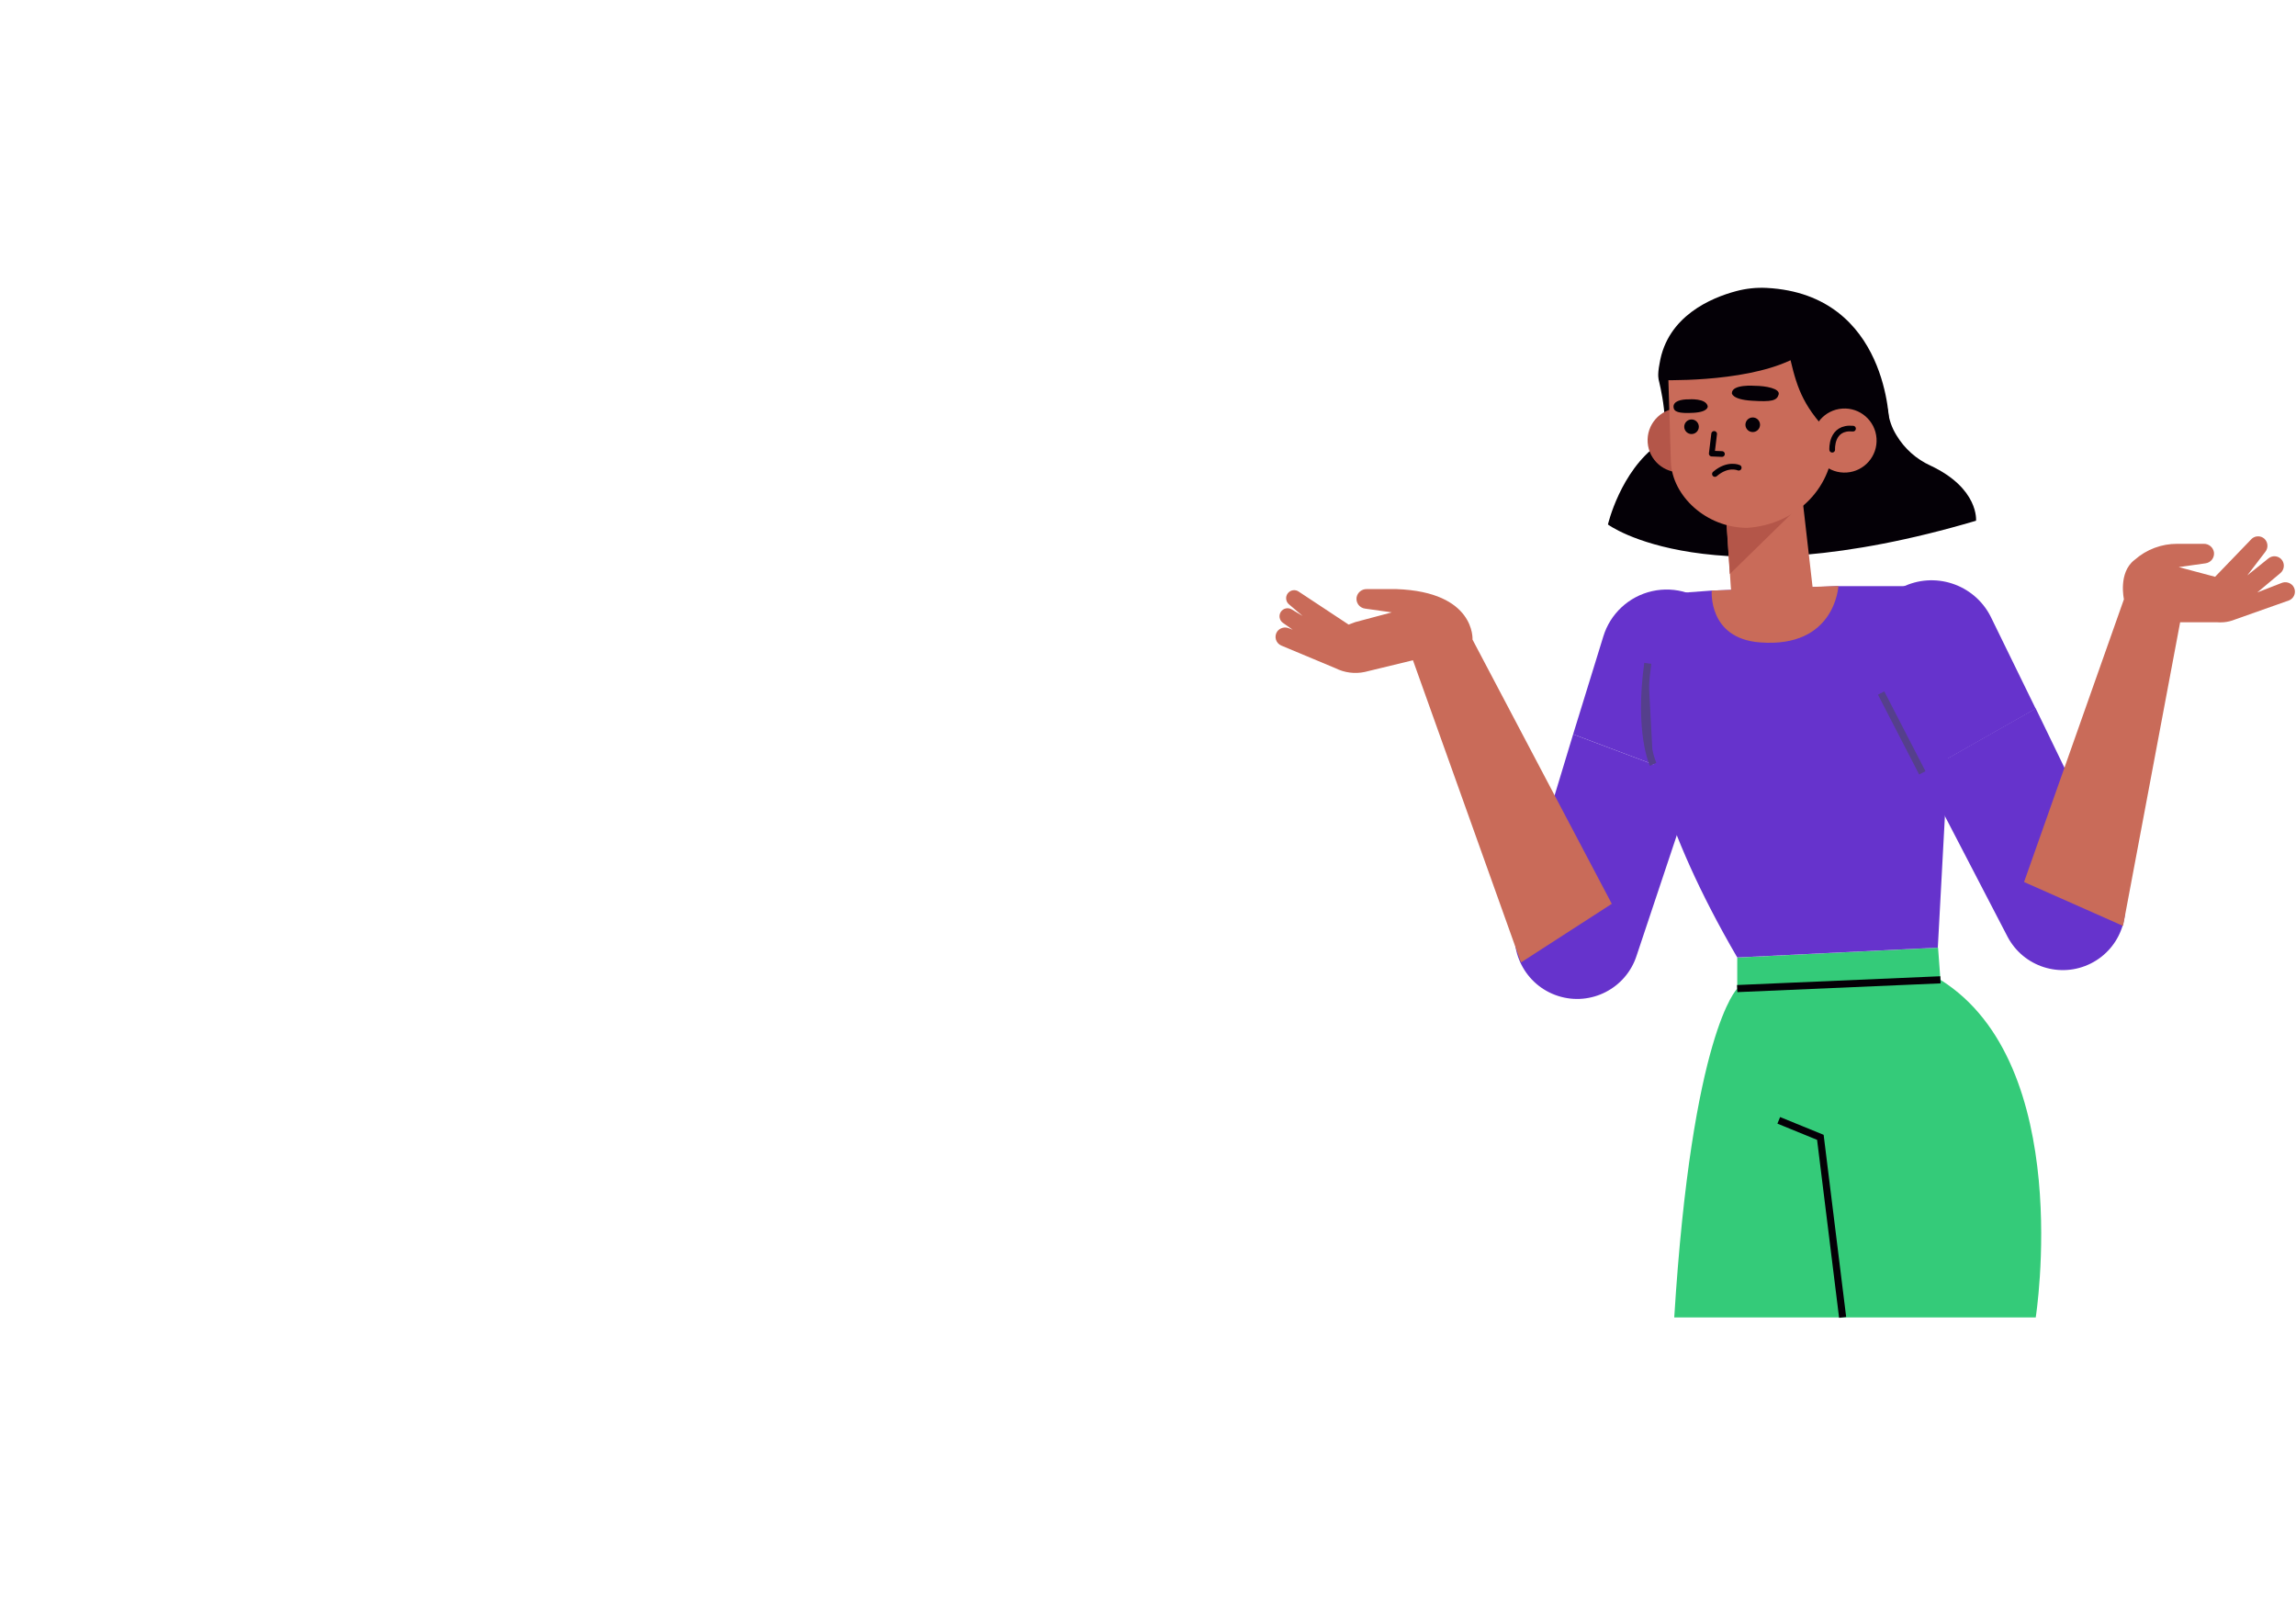
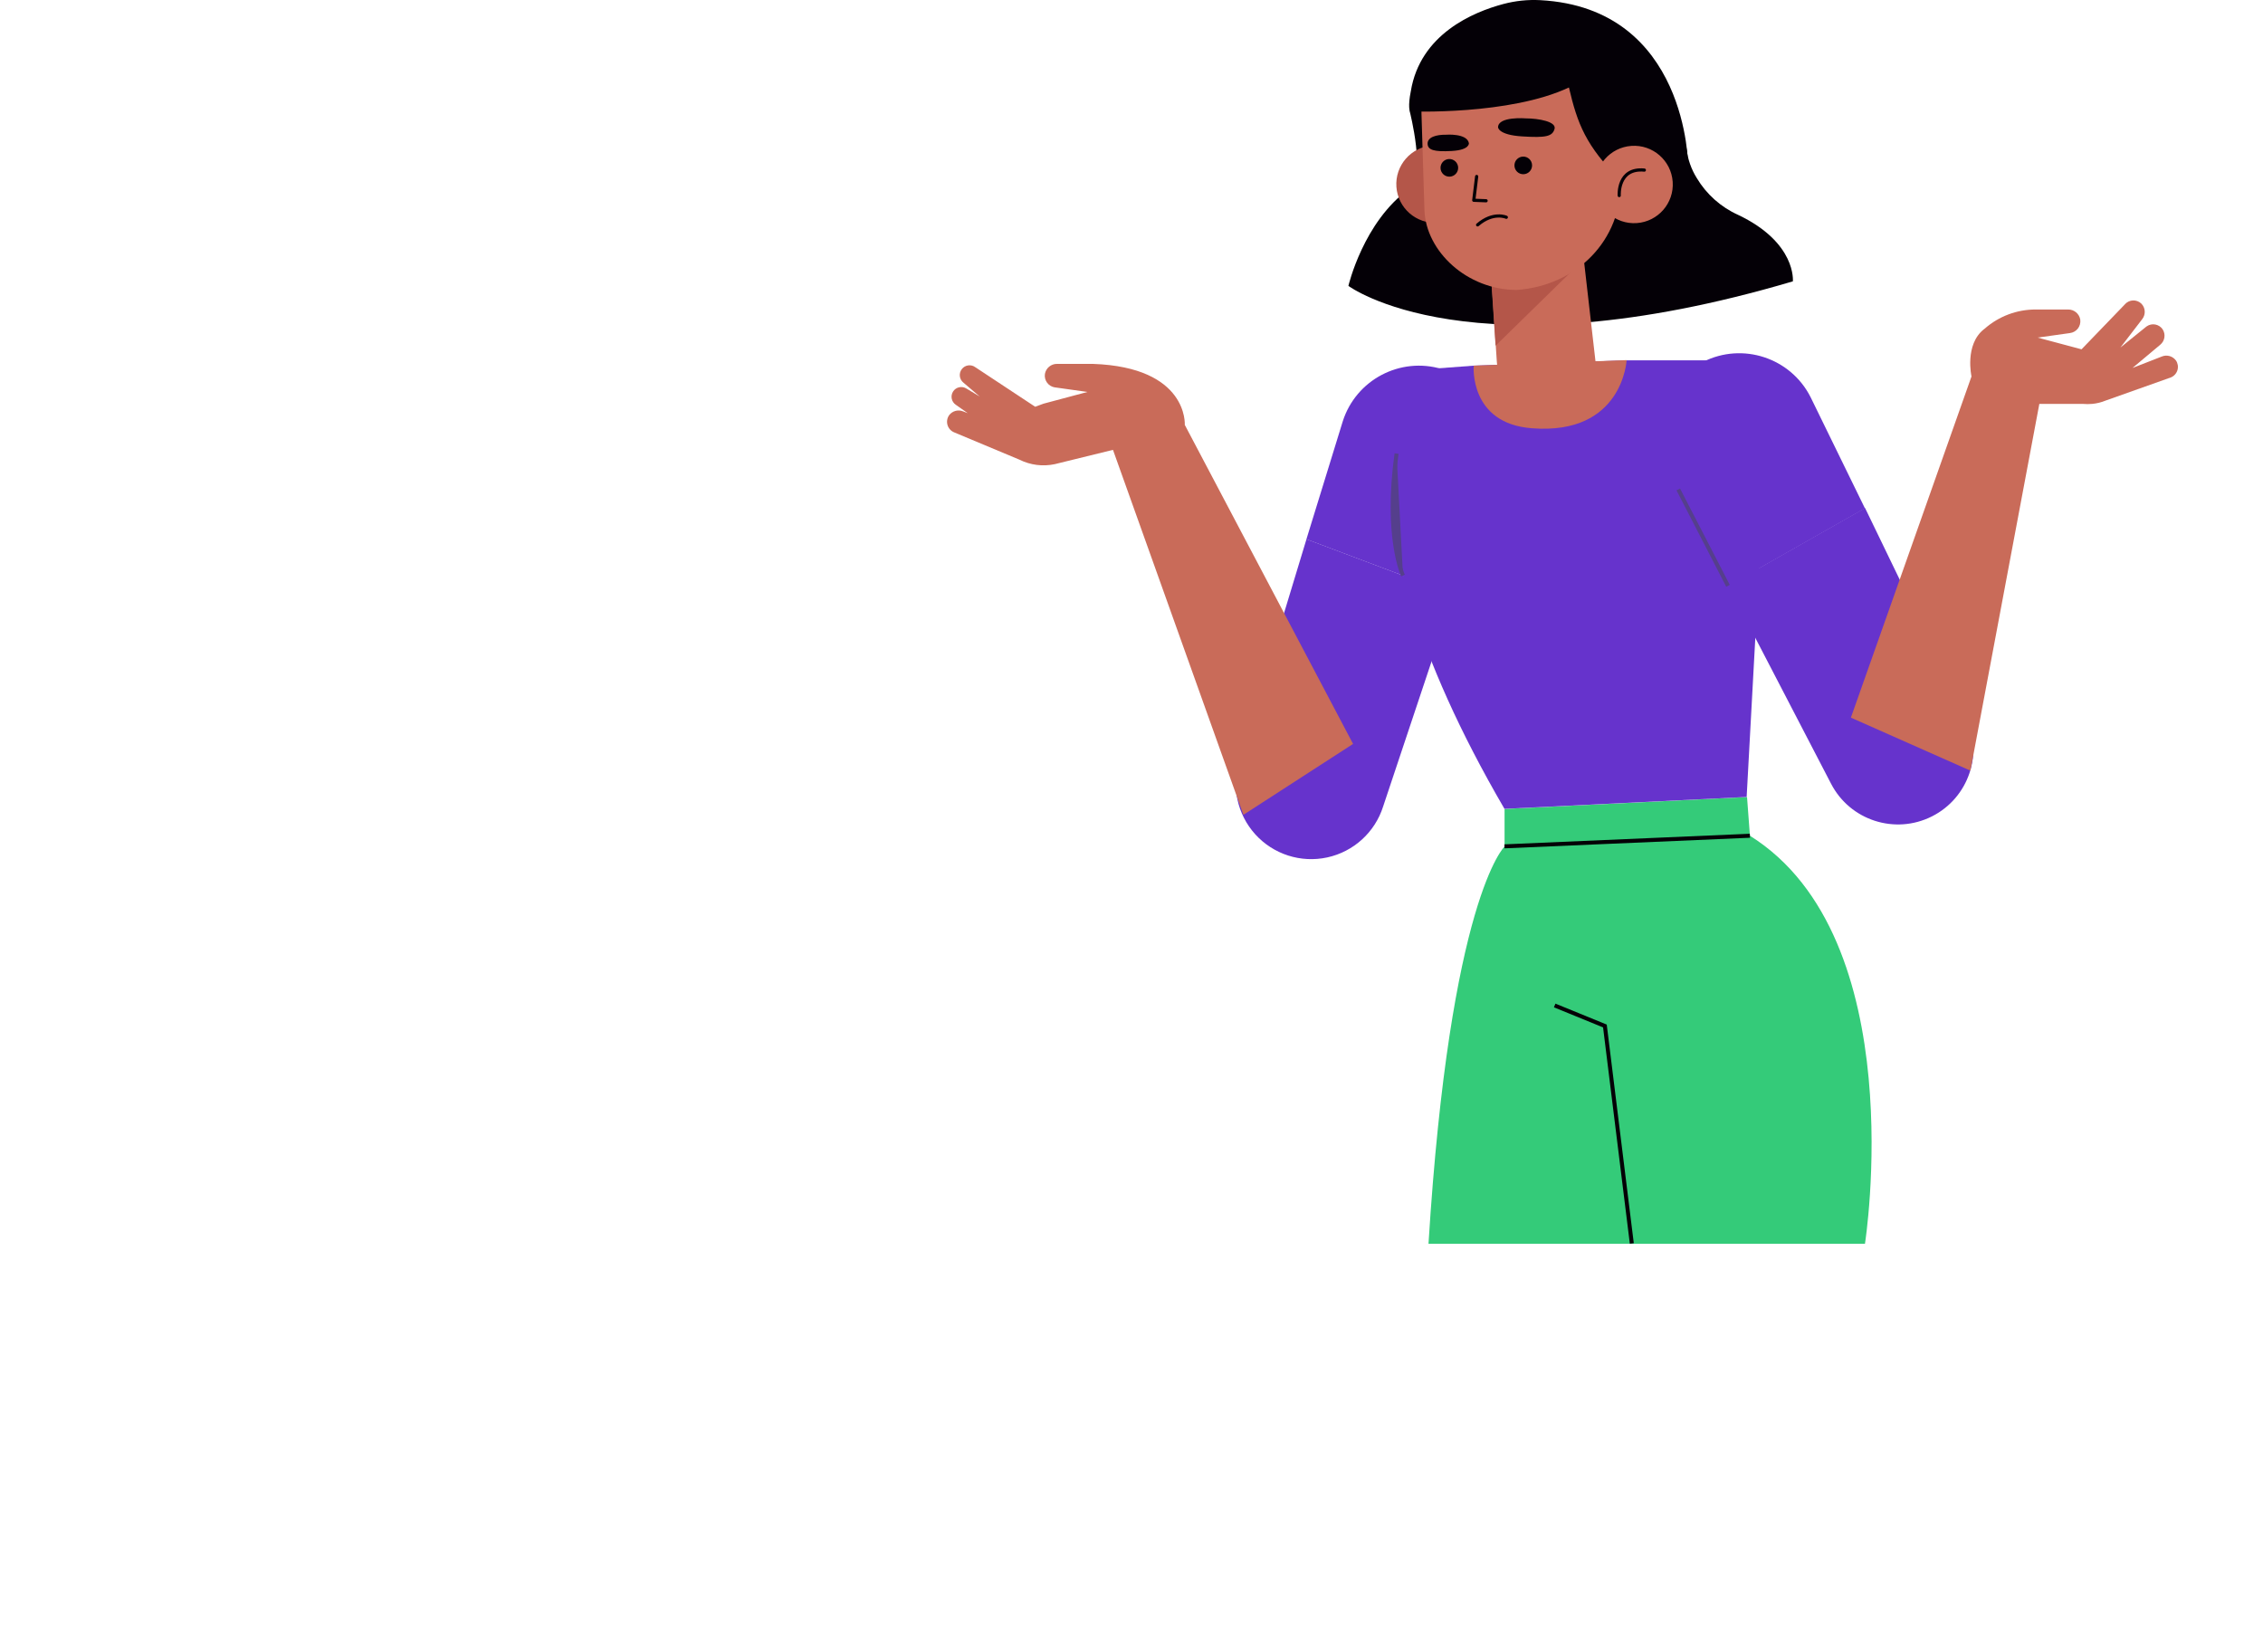
- <svg xmlns="http://www.w3.org/2000/svg" id="Camada_1" data-name="Camada 1" viewBox="0 0 500 349.62">
+ <svg xmlns="http://www.w3.org/2000/svg" id="Camada_1" data-name="Camada 1" viewBox="0 0 877.32 640.4">
  <defs>
-     <style>.cls-1{opacity:0.5;isolation:isolate;fill:url(#Gradiente_sem_nome_2);}.cls-2{fill:#34cb79;}.cls-3,.cls-9{fill:none;stroke:#040006;}.cls-3,.cls-6{stroke-miterlimit:10;stroke-width:1.55px;}.cls-4{fill:#63c;}.cls-5{fill:#c96b59;}.cls-6{fill:#553f8c;stroke:#553f8c;}.cls-7{fill:#040006;}.cls-8{fill:#b45649;}.cls-9{stroke-linecap:round;stroke-linejoin:round;stroke-width:1.24px;}</style>
-     <linearGradient id="Gradiente_sem_nome_2" x1="137.79" y1="367.45" x2="421.9" y2="83.35" gradientTransform="matrix(1, 0, 0, -1, 0, 502)" gradientUnits="userSpaceOnUse">
+     <style>.cls-1{opacity:0.5;isolation:isolate;fill:url(#Gradiente_sem_nome);}.cls-2{fill:#34cb79;}.cls-10,.cls-3,.cls-7{fill:none;}.cls-10,.cls-3{stroke:#040006;}.cls-3,.cls-6,.cls-7{stroke-miterlimit:10;stroke-width:1.55px;}.cls-4{fill:#63c;}.cls-5{fill:#c96b59;}.cls-6{fill:#553f8c;}.cls-6,.cls-7{stroke:#553f8c;}.cls-8{fill:#040006;}.cls-9{fill:#b45649;}.cls-10{stroke-linecap:round;stroke-linejoin:round;stroke-width:1.24px;}</style>
+     <linearGradient id="Gradiente_sem_nome" x1="242.46" y1="379.46" x2="740.96" y2="-119.04" gradientTransform="matrix(1, 0, 0, -1, 0, 660)" gradientUnits="userSpaceOnUse">
      <stop offset="0" stop-color="#fff" />
      <stop offset="1" stop-color="#fff" stop-opacity="0" />
    </linearGradient>
  </defs>
-   <path class="cls-1" d="M494.34,350.81H.33c-6.25-84.24,76.79-137.31,121.91-166.15,5.86-3.75,11.08-7.08,15.38-10,18.86-12.9,32.84-41.07,47.71-71,27.4-55.2,57.81-116.48,127.28-99.53C373.7,19,465.49,82.57,500,177.66V335.59Q497.43,343.14,494.34,350.81Z" transform="translate(0 -1.19)" />
-   <path class="cls-2" d="M422.57,214.6l-.52-7-43.73,2.15v6.77s-9.84,9.36-13.72,71.62h78.72S452,233,422.57,214.6Z" transform="translate(0 -1.19)" />
-   <line class="cls-3" x1="378.31" y1="215.32" x2="422.57" y2="213.41" />
-   <polyline class="cls-3" points="387.36 244.02 396.42 247.72 401.27 286.94" />
-   <path class="cls-4" d="M330.5,201l12.08-39.88,26.58,10-12.75,38.2A13.6,13.6,0,0,1,330.5,201Z" transform="translate(0 -1.19)" />
-   <path class="cls-4" d="M349.14,139.86a14.42,14.42,0,1,1,27.47,8.77l-7.45,22.49-26.58-10Z" transform="translate(0 -1.19)" />
-   <path class="cls-5" d="M351,198.05,320.67,140.5s.69-10.4-16.58-11v0c-.23,0-.47,0-.7,0h-5.77a2.19,2.19,0,0,0-2.2,1.82,2.14,2.14,0,0,0,1.85,2.43l5.82.82-7.92,2.11-1.48.55-10.79-7.13a1.75,1.75,0,0,0-2.14,2.77c.67.56,1.74,1.47,2.91,2.48l-2.38-1.43a1.75,1.75,0,0,0-1.91,2.93l2.13,1.5-.83-.32a2.14,2.14,0,0,0-2.54.7,2.06,2.06,0,0,0,.89,3.07l11.79,4.93a9.74,9.74,0,0,0,6.37.82L307.7,145l23.52,65.82Z" transform="translate(0 -1.19)" />
-   <path class="cls-4" d="M372.77,129.82l-11.28.84s-16.34,22.16,16.83,79.07L422,207.59l3.3-61.32-5.4-17.41H400.35Z" transform="translate(0 -1.19)" />
-   <path class="cls-6" d="M360,167.67s-3.25-6.85-1.16-22" transform="translate(0 -1.19)" />
-   <path class="cls-4" d="M461.48,193l-18.16-37.51-24.69,14,18.56,35.74A13.6,13.6,0,0,0,461.48,193Z" transform="translate(0 -1.19)" />
-   <path class="cls-4" d="M433.52,135.51a14.42,14.42,0,1,0-25.76,13l10.87,21.05,24.69-14Z" transform="translate(0 -1.19)" />
-   <line class="cls-6" x1="418.62" y1="168.33" x2="409.65" y2="150.95" />
-   <path class="cls-5" d="M499.39,128.87a2.14,2.14,0,0,0-2.54-.7l-5.28,2.06,5-4.19a2.11,2.11,0,0,0,.43-2.8,2.06,2.06,0,0,0-3-.43l-4.61,3.71,3.93-5.14a2.11,2.11,0,0,0-.18-2.83,2.06,2.06,0,0,0-3,.22l-7.76,8.05-7.92-2.11,5.82-.82a2.14,2.14,0,0,0,1.85-2.43,2.19,2.19,0,0,0-2.2-1.82h-5.77a13.86,13.86,0,0,0-9.26,3.46l-.12.09c-3.54,2.79-2.25,8.52-2.25,8.52l-21.75,61.59,21.56,9.56,12.43-66.14h7.94a8.42,8.42,0,0,0,1.48,0h.06a8.42,8.42,0,0,0,2.5-.61l11.79-4.17A2.06,2.06,0,0,0,499.39,128.87Z" transform="translate(0 -1.19)" />
-   <path class="cls-7" d="M371.89,79c-1.36.93-10.48,3.3-10.66,5,0,0,3,11.73-.07,13.91-8.31,5.92-11,17.52-11,17.52s21.91,16.41,80.16-.82c0,0,.7-7-9.9-12A16.66,16.66,0,0,1,413,96a12.79,12.79,0,0,1-1.86-5.32C410.21,84.88,394.34,63.62,371.89,79Z" transform="translate(0 -1.19)" />
-   <circle class="cls-8" cx="365.78" cy="97.08" r="6.98" transform="translate(-5.86 24.43) rotate(-3.98)" />
-   <path class="cls-5" d="M375.91,113.7l1,15.19c.33,5.34,2.51,9,7.76,8.6h0c4.48-.31,9.81-3.9,10.06-8.39L392,105.28Z" transform="translate(0 -1.19)" />
-   <path class="cls-5" d="M372.77,129.82l27.58-1s-.67,13.56-17.06,12.29C371.89,140.27,372.77,129.82,372.77,129.82Z" transform="translate(0 -1.19)" />
-   <polygon class="cls-8" points="376.7 125.03 394.33 107.79 375.78 110.96 376.7 125.03" />
-   <path class="cls-5" d="M380.53,116.16h0c-9,0-16.39-7-16.66-14.37l-.53-17.3a17,17,0,0,1,15.84-17.62h0c9.39-.65,19.17,6.31,19.82,15.7l.27,13.91C399.5,107.25,391.27,115.41,380.53,116.16Z" transform="translate(0 -1.19)" />
-   <polyline class="cls-9" points="373.29 94.51 372.77 98.8 374.99 98.89" />
-   <path class="cls-7" d="M382.15,85.22s-5-.41-5,1.61c0,0,0,1.37,4.33,1.64s5.45,0,5.85-1.33S384.48,85.23,382.15,85.22Z" transform="translate(0 -1.19)" />
-   <path class="cls-7" d="M367.78,88.17s3.76-.3,4.11,1.51c0,0,.21,1.23-3.08,1.42s-4.31-.22-4.37-1.26C364.37,88.6,366,88.15,367.78,88.17Z" transform="translate(0 -1.19)" />
-   <circle class="cls-7" cx="368.37" cy="94.11" r="1.59" transform="translate(-2.88 10.91) rotate(-1.87)" />
-   <circle class="cls-7" cx="381.7" cy="93.68" r="1.59" transform="translate(-2.86 11.34) rotate(-1.87)" />
-   <path class="cls-9" d="M378.64,103.06s-2.35-1.07-5.18,1.37" transform="translate(0 -1.19)" />
-   <path class="cls-7" d="M384.75,63.9a21.51,21.51,0,0,0-6.66.7c-5.38,1.43-15,5.41-16.68,15.74-.55,2.72-.17,3.63-.17,3.63s18,.71,28.69-4.32c1.53,6.49,3,10.51,9.37,16.84l5.7-8.56,6.41,5.75C411.44,93.9,411.43,65.32,384.75,63.9Z" transform="translate(0 -1.19)" />
-   <circle class="cls-5" cx="401.68" cy="97.15" r="6.98" transform="translate(-5.77 26.92) rotate(-3.98)" />
-   <path class="cls-9" d="M399,99.14s-.35-5.05,4.53-4.59" transform="translate(0 -1.19)" />
+   <path class="cls-1" d="M868.08,660H1.27C-9.71,512.2,136,419.06,215.18,368.46c10.29-6.57,19.45-12.43,27-17.59,33.09-22.64,57.62-72.07,83.72-124.64C374,129.37,427.34,21.85,549.23,51.59,656.39,77.8,817.45,189.33,878,356.18V633.3Q873.49,646.55,868.08,660Z" transform="translate(-0.68 -19.6)" />
+   <path class="cls-2" d="M679.09,343.6l-1.12-15-94,4.62v14.55s-21.15,20.12-29.49,154H723.69S742.35,383.15,679.09,343.6Z" transform="translate(-0.68 -19.6)" />
+   <line class="cls-3" x1="583.26" y1="328.11" x2="678.4" y2="324" />
+   <polyline class="cls-3" points="602.72 389.8 622.19 397.75 632.62 482.06" />
+   <path class="cls-4" d="M481.17,314.36l26-85.73,57.14,21.5-27.41,82.11a29.25,29.25,0,1,1-55.7-17.88Z" transform="translate(-0.68 -19.6)" />
+   <path class="cls-4" d="M521.24,182.94a31,31,0,0,1,59.36,17.87q-.15.5-.31,1l-16,48.34-57.14-21.5Z" transform="translate(-0.68 -19.6)" />
+   <path class="cls-5" d="M525.24,308,460,184.32s1.48-22.36-35.64-23.65H410.5a4.71,4.71,0,0,0-4.73,3.91,4.6,4.6,0,0,0,3.89,5.21h.08l12.51,1.76-17,4.54L402,177.29,378.85,162a3.76,3.76,0,1,0-4.6,6c1.44,1.2,3.74,3.16,6.26,5.33l-5.12-3.07a3.76,3.76,0,0,0-4.11,6.3l4.58,3.22-1.78-.69a4.6,4.6,0,0,0-5.46,1.5,4.43,4.43,0,0,0,1.91,6.6l25.34,10.6a20.94,20.94,0,0,0,13.69,1.76L432.16,194l50.56,141.49Z" transform="translate(-0.68 -19.6)" />
+   <path class="cls-4" d="M572,161.36l-24.25,1.81s-35.12,47.63,36.18,170l93.89-4.6L685,196.72l-11.61-37.42h-42Z" transform="translate(-0.68 -19.6)" />
+   <path class="cls-6" d="M544.59,242.72s-7-14.72-2.49-47.29" transform="translate(-0.68 -19.6)" />
+   <path class="cls-4" d="M762.73,297.17l-39-80.63-53.07,30.09,39.9,76.83a29.23,29.23,0,0,0,52.21-26.29Z" transform="translate(-0.68 -19.6)" />
+   <path class="cls-4" d="M702.62,173.59a31,31,0,0,0-55.37,27.94l23.37,45.25,53.07-30.09Z" transform="translate(-0.68 -19.6)" />
+   <line class="cls-7" x1="669.91" y1="227.1" x2="650.63" y2="189.74" />
+   <path class="cls-5" d="M844.22,159.32a4.6,4.6,0,0,0-5.46-1.5l-11.35,4.43,10.75-9a4.54,4.54,0,0,0,.92-6,4.43,4.43,0,0,0-6.16-1.14l-.29.22-9.91,8,8.45-11a4.54,4.54,0,0,0-.39-6.08,4.43,4.43,0,0,0-6.26.25l-.19.22-16.68,17.3-17-4.54,12.51-1.76a4.6,4.6,0,0,0,4-5.14v-.08a4.71,4.71,0,0,0-4.73-3.91H790a29.79,29.79,0,0,0-19.91,7.44l-.26.19c-7.61,6-4.84,18.31-4.84,18.31L718.23,297.81l46.34,20.55,26.72-142.17h17.07a18.1,18.1,0,0,0,3.18,0h.13a18.1,18.1,0,0,0,5.37-1.31l25.34-9a4.43,4.43,0,0,0,1.83-6.6Z" transform="translate(-0.68 -19.6)" />
+   <path class="cls-8" d="M570.14,52.12c-2.92,2-22.53,7.09-22.91,10.75,0,0,6.45,25.21-.15,29.9-17.86,12.73-23.65,37.66-23.65,37.66s47.1,35.27,172.31-1.76c0,0,1.5-15-21.28-25.79a35.81,35.81,0,0,1-15.95-14.21,27.49,27.49,0,0,1-4-11.44C652.52,64.76,618.4,19.06,570.14,52.12Z" transform="translate(-0.68 -19.6)" />
+   <circle class="cls-9" cx="557" cy="90.98" r="15" transform="translate(-5.65 19.28) rotate(-3.98)" />
+   <path class="cls-5" d="M578.79,126.71l2.15,32.65c.71,11.48,5.4,19.35,16.68,18.49h0c9.63-.67,21.09-8.38,21.62-18l-5.87-51.2Z" transform="translate(-0.68 -19.6)" />
+   <path class="cls-5" d="M572,161.36l59.29-2.15s-1.44,29.15-36.67,26.42C570.14,183.82,572,161.36,572,161.36Z" transform="translate(-0.68 -19.6)" />
+   <polygon class="cls-9" points="579.8 134.02 617.7 96.96 577.82 103.78 579.8 134.02" />
+   <path class="cls-5" d="M588.72,132h0c-19.35,0-35.23-15-35.81-30.89l-1.14-37.19a36.54,36.54,0,0,1,34-37.88h0C606,24.64,627,39.61,628.42,59.79l.58,29.9C629.49,112.84,611.8,130.38,588.72,132Z" transform="translate(-0.68 -19.6)" />
+   <polyline class="cls-10" points="572.47 68.42 571.35 77.64 576.13 77.83" />
+   <path class="cls-8" d="M592.2,65.49s-10.75-.88-10.75,3.46c0,0,0,2.94,9.31,3.53s11.72,0,12.58-2.86S597.21,65.51,592.2,65.49Z" transform="translate(-0.68 -19.6)" />
+   <path class="cls-8" d="M561.31,71.83s8.08-.64,8.83,3.25c0,0,.45,2.64-6.62,3.05s-9.26-.47-9.39-2.71C554,72.75,557.48,71.78,561.31,71.83Z" transform="translate(-0.68 -19.6)" />
+   <circle class="cls-8" cx="562.57" cy="84.66" r="3.42" transform="translate(-3.15 -1.19) rotate(-1.87)" />
+   <circle class="cls-8" cx="591.22" cy="83.72" r="3.42" transform="translate(-3.1 -0.26) rotate(-1.87)" />
+   <path class="cls-10" d="M584.65,103.83s-5.05-2.3-11.13,2.94" transform="translate(-0.68 -19.6)" />
+   <path class="cls-8" d="M597.79,19.66a46.24,46.24,0,0,0-14.32,1.5C571.91,24.24,551.23,32.79,547.62,55c-1.18,5.85-.37,7.8-.37,7.8s38.69,1.53,61.67-9.29c3.29,14,6.45,22.59,20.14,36.2l12.25-18.4L655.1,83.67C655.16,84.14,655.14,22.71,597.79,19.66Z" transform="translate(-0.68 -19.6)" />
+   <circle class="cls-5" cx="634.19" cy="91.12" r="15" transform="translate(-5.48 24.64) rotate(-3.98)" />
+   <path class="cls-10" d="M628.42,95.41s-.75-10.86,9.74-9.87" transform="translate(-0.68 -19.6)" />
</svg>
